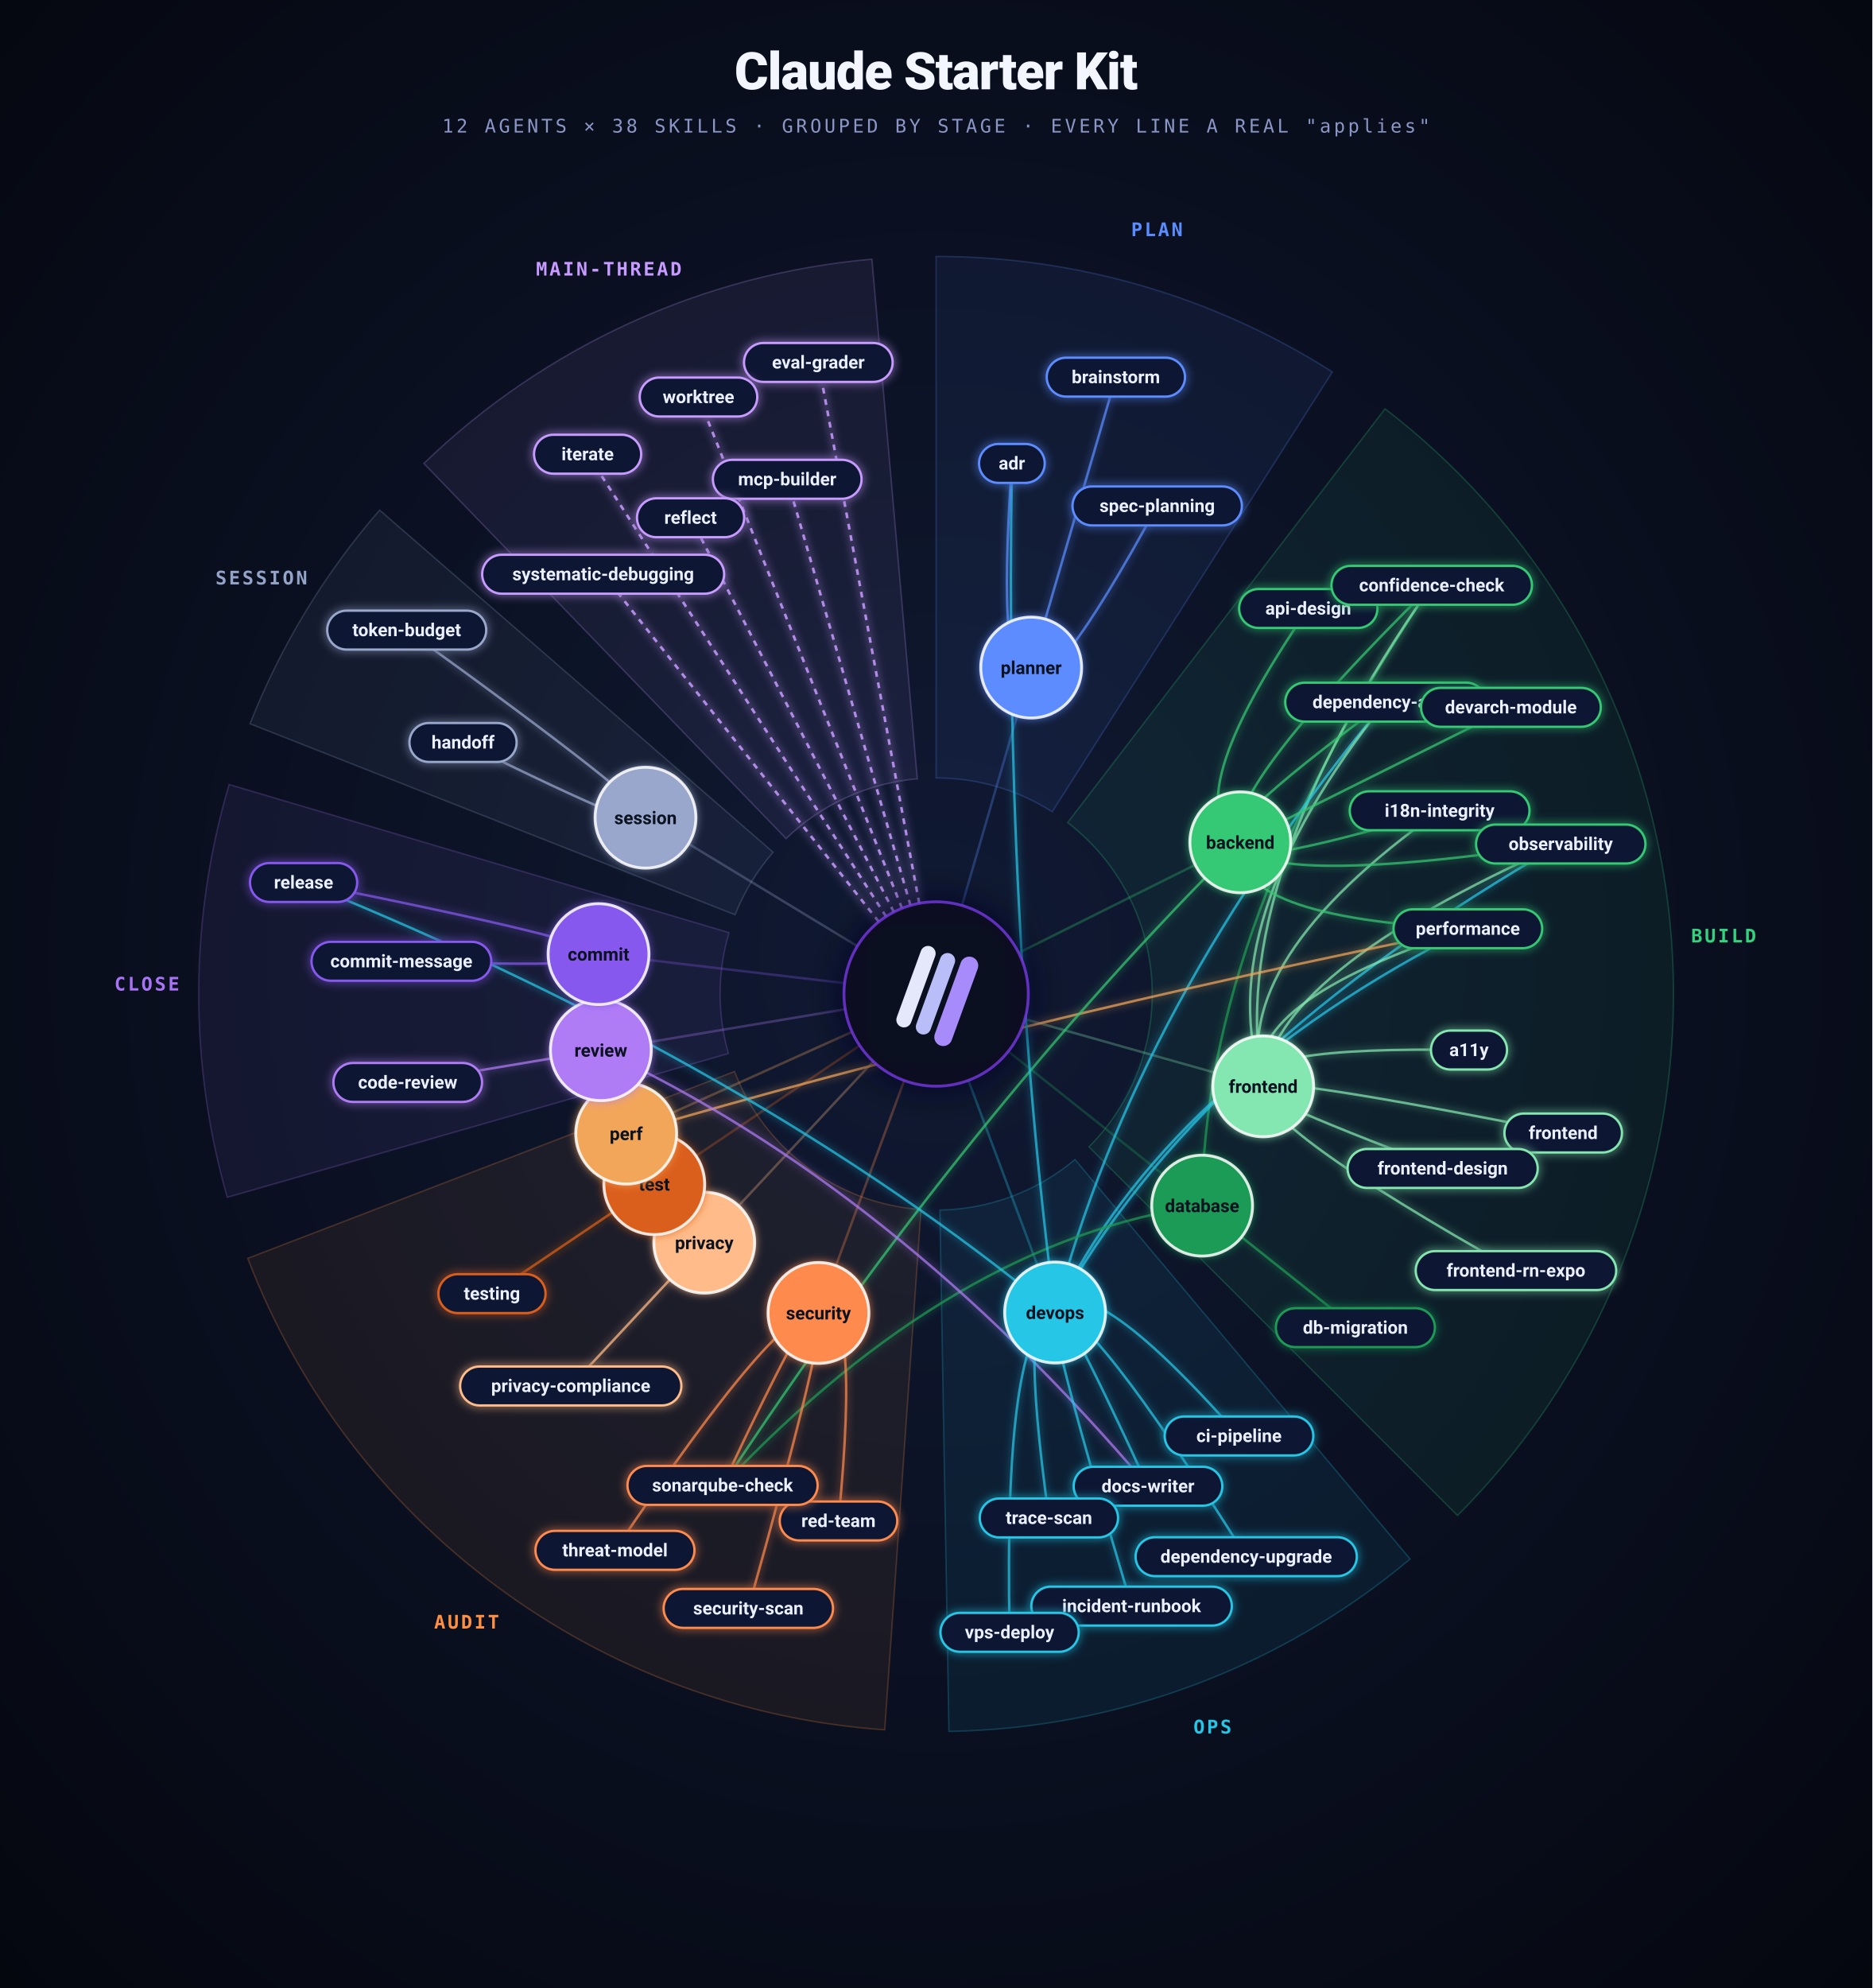
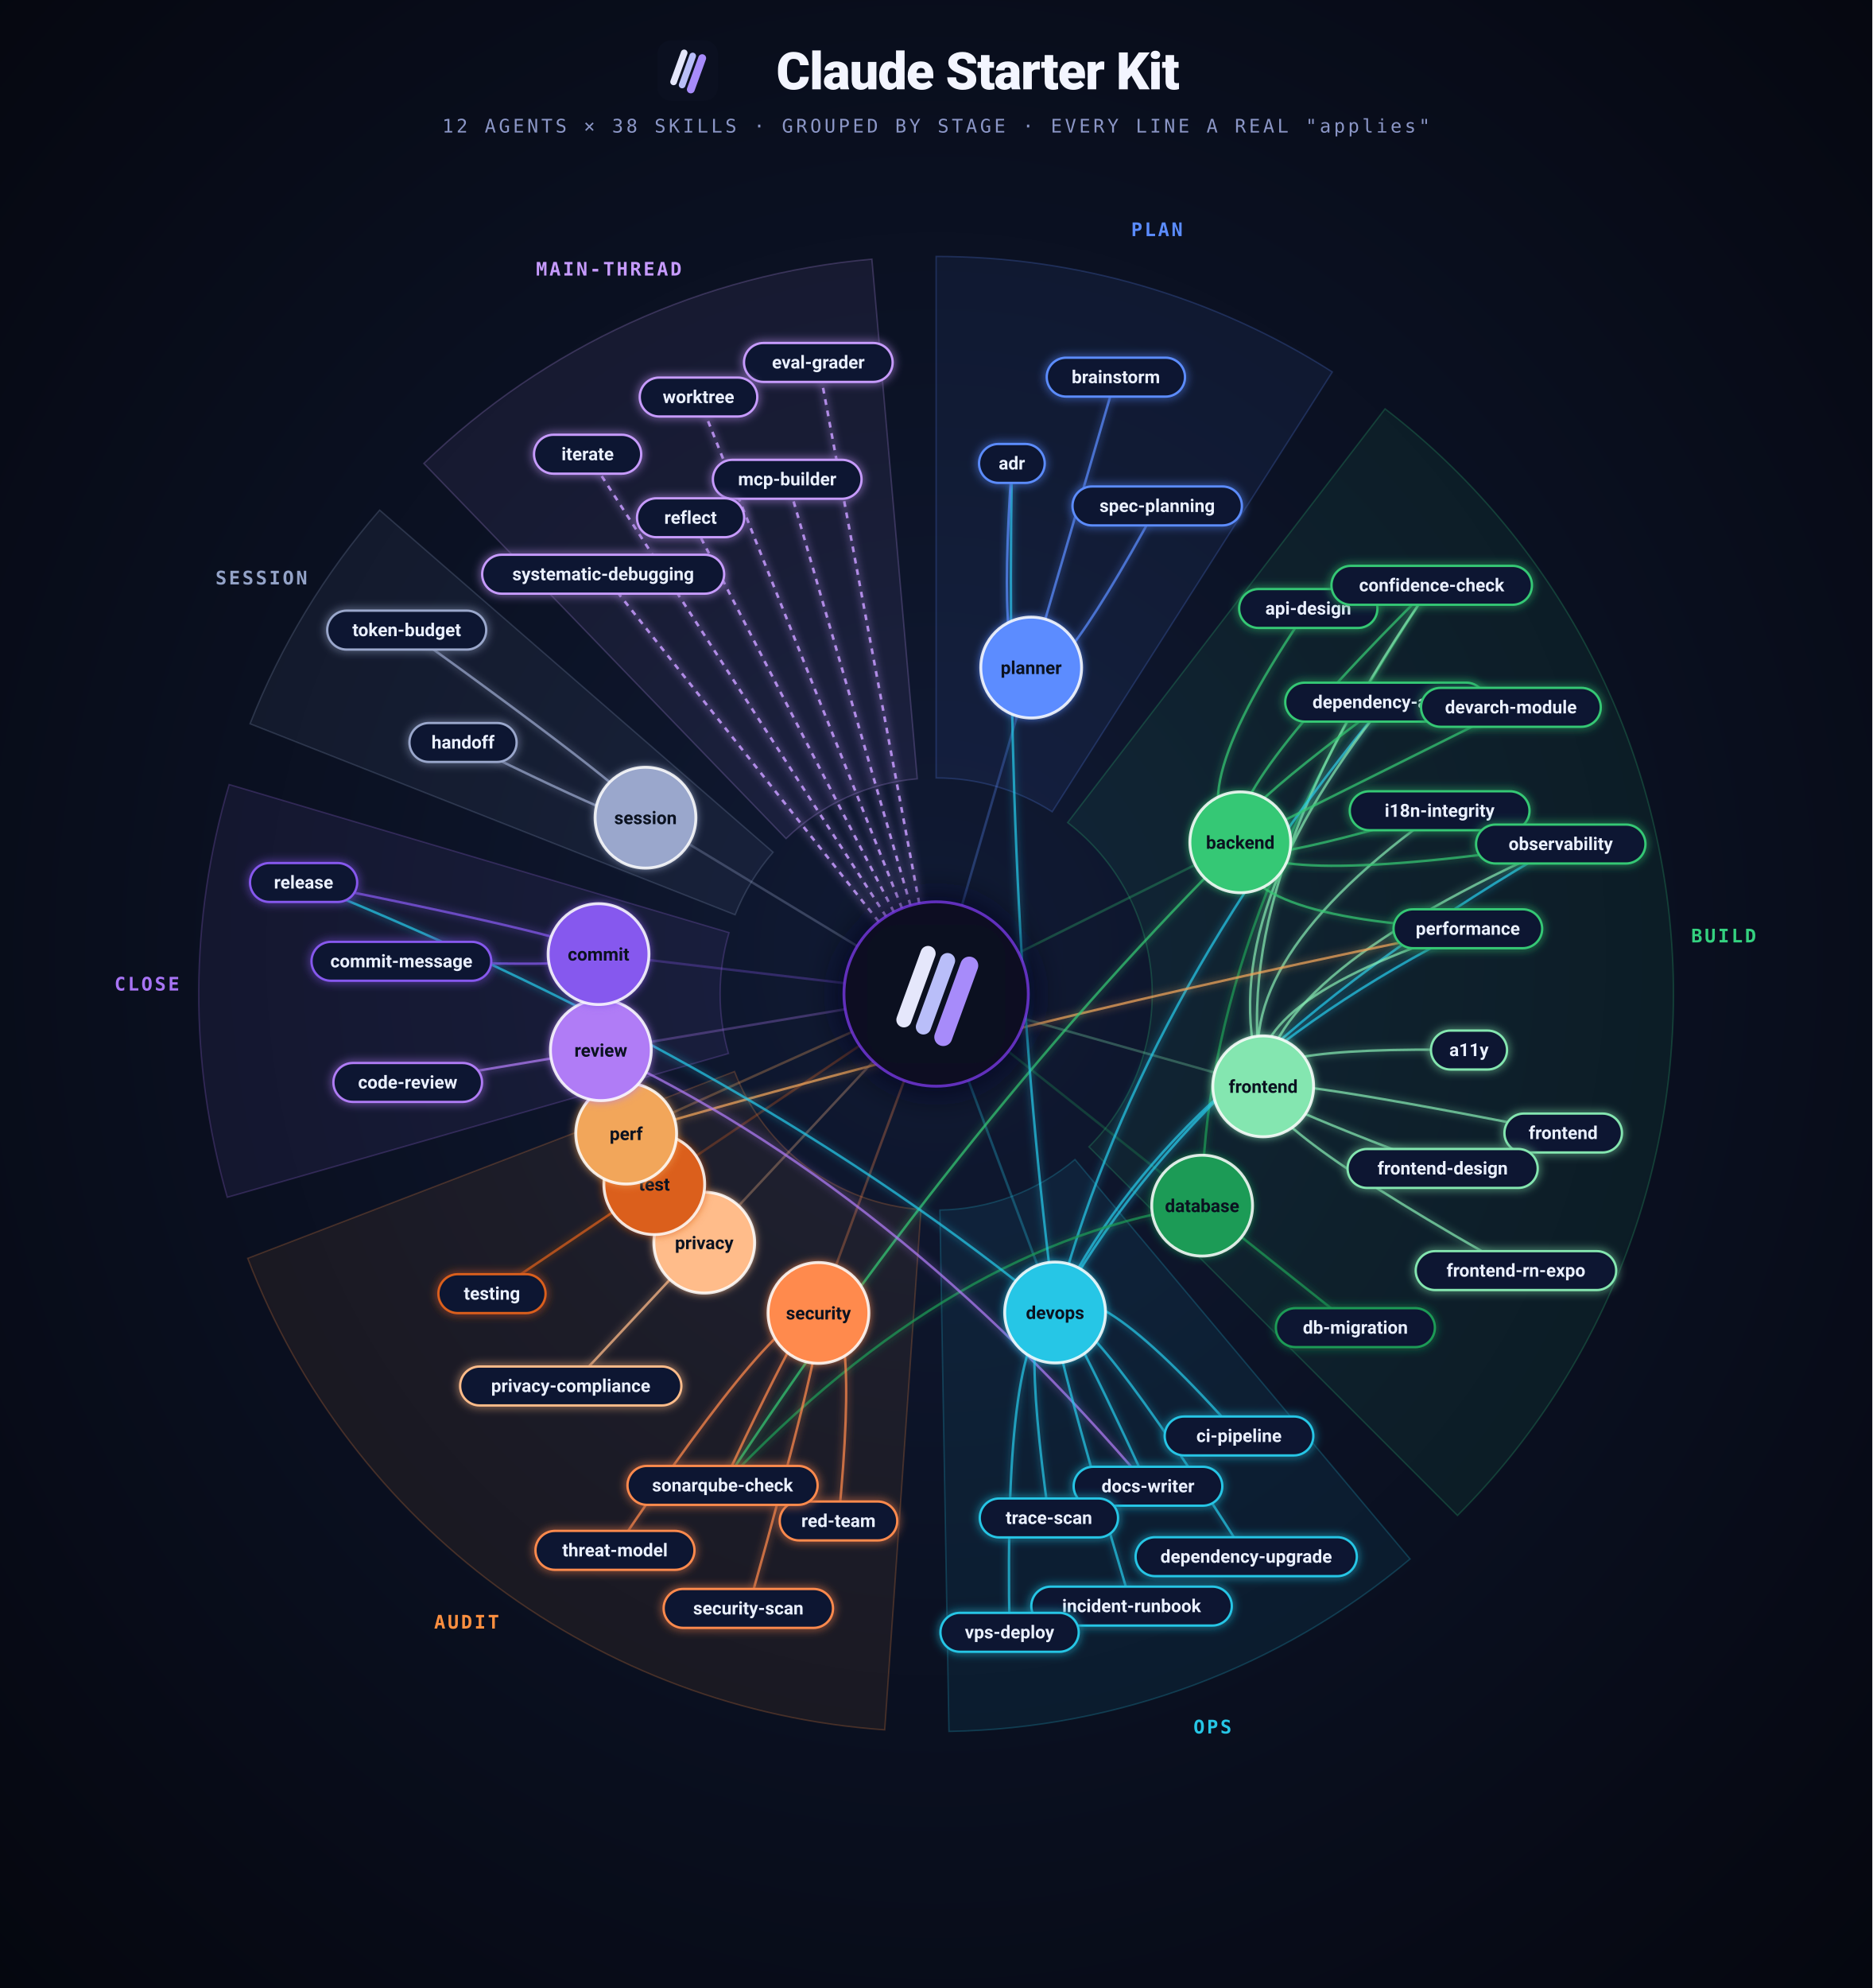
<svg xmlns="http://www.w3.org/2000/svg" viewBox="0 0 1300 1380" font-family="'Segoe UI',system-ui,-apple-system,Roboto,Helvetica,Arial,sans-serif" role="img" aria-label="Claude Starter Kit — agent/skill network">
  <defs>
    <radialGradient id="bg" cx="50%" cy="48%" r="72%">
      <stop offset="0" stop-color="#101a34" />
      <stop offset="1" stop-color="#05070f" />
    </radialGradient>
    <filter id="glow" x="-60%" y="-60%" width="220%" height="220%">
      <feGaussianBlur stdDeviation="3.2" result="b" />
      <feMerge>
        <feMergeNode in="b" />
        <feMergeNode in="SourceGraphic" />
      </feMerge>
    </filter>
    <filter id="eglow" x="-30%" y="-30%" width="160%" height="160%">
      <feGaussianBlur stdDeviation="2.4" />
    </filter>
    <filter id="corehalo" x="-90%" y="-90%" width="280%" height="280%">
      <feGaussianBlur stdDeviation="13" result="b" />
      <feMerge>
        <feMergeNode in="b" />
        <feMergeNode in="SourceGraphic" />
      </feMerge>
    </filter>
  </defs>
  <rect width="1300" height="1380" fill="url(#bg)" />
-   <text x="650" y="62" text-anchor="middle" font-size="36" font-weight="800" fill="#f3f5ff" letter-spacing="-0.6">Claude Starter Kit</text>
+   <g transform="translate(456.5,28.0) scale(0.21)" aria-hidden="true">
+     <rect width="200" height="200" rx="46" fill="#0B1020" />
+     <g transform="rotate(20 100 100)">
+       <rect x="58" y="38" width="22" height="124" rx="11" fill="#E5E7FB" />
+       <rect x="88" y="38" width="22" height="124" rx="11" fill="#B9BEF9" />
+       <rect x="118" y="32" width="26" height="136" rx="13" fill="#A78BFA" />
+     </g>
+   </g>
+   <text x="679.0" y="62" text-anchor="middle" font-size="36" font-weight="800" fill="#f3f5ff" letter-spacing="-0.6">Claude Starter Kit</text>
  <text x="650" y="92" text-anchor="middle" font-size="13" fill="#8b96c6" font-family="ui-monospace,Menlo,monospace" letter-spacing="2">12 AGENTS × 38 SKILLS · GROUPED BY STAGE · EVERY LINE A REAL "applies"</text>
  <path d="M650.0,178.0 A512,512 0 0 1 925.1,258.2 L730.6,563.5 A150,150 0 0 0 650.0,540.0 Z" fill="#5b8cff" fill-opacity="0.07" stroke="#5b8cff" stroke-opacity="0.22" stroke-width="1" />
  <text x="803.3" y="163.9" text-anchor="middle" font-size="13" font-weight="800" fill="#5b8cff" font-family="ui-monospace,Menlo,monospace" letter-spacing="1.5">PLAN</text>
  <path d="M961.7,283.8 A512,512 0 0 1 1012.0,1052.0 L756.1,796.1 A150,150 0 0 0 741.3,571.0 Z" fill="#34d17f" fill-opacity="0.07" stroke="#34d17f" stroke-opacity="0.22" stroke-width="1" />
  <text x="1196.8" y="654.2" text-anchor="middle" font-size="13" font-weight="800" fill="#34d17f" font-family="ui-monospace,Menlo,monospace" letter-spacing="1.5">BUILD</text>
  <path d="M979.1,1082.2 A512,512 0 0 1 658.9,1201.9 L652.6,840.0 A150,150 0 0 0 746.4,804.9 Z" fill="#26c6e6" fill-opacity="0.07" stroke="#26c6e6" stroke-opacity="0.22" stroke-width="1" />
  <text x="841.9" y="1203.3" text-anchor="middle" font-size="13" font-weight="800" fill="#26c6e6" font-family="ui-monospace,Menlo,monospace" letter-spacing="1.5">OPS</text>
  <path d="M614.3,1200.8 A512,512 0 0 1 172.0,873.5 L510.0,743.8 A150,150 0 0 0 639.5,839.6 Z" fill="#ff9040" fill-opacity="0.07" stroke="#ff9040" stroke-opacity="0.22" stroke-width="1" />
  <text x="324.0" y="1130.5" text-anchor="middle" font-size="13" font-weight="800" fill="#ff9040" font-family="ui-monospace,Menlo,monospace" letter-spacing="1.5">AUDIT</text>
  <path d="M157.8,831.1 A512,512 0 0 1 159.1,544.6 L506.2,647.4 A150,150 0 0 0 505.8,731.3 Z" fill="#a874f5" fill-opacity="0.07" stroke="#a874f5" stroke-opacity="0.22" stroke-width="1" />
  <text x="102.0" y="687.6" text-anchor="middle" font-size="13" font-weight="800" fill="#a874f5" font-family="ui-monospace,Menlo,monospace" letter-spacing="1.5">CLOSE</text>
  <path d="M173.6,502.4 A512,512 0 0 1 263.6,354.1 L536.8,591.6 A150,150 0 0 0 510.4,635.0 Z" fill="#94a3c8" fill-opacity="0.07" stroke="#94a3c8" stroke-opacity="0.22" stroke-width="1" />
  <text x="181.5" y="405.7" text-anchor="middle" font-size="13" font-weight="800" fill="#94a3c8" font-family="ui-monospace,Menlo,monospace" letter-spacing="1.5">SESSION</text>
  <path d="M294.3,321.7 A512,512 0 0 1 605.4,179.9 L636.9,540.6 A150,150 0 0 0 545.8,582.1 Z" fill="#c79bff" fill-opacity="0.07" stroke="#c79bff" stroke-opacity="0.22" stroke-width="1" />
  <text x="422.7" y="191.3" text-anchor="middle" font-size="13" font-weight="800" fill="#c79bff" font-family="ui-monospace,Menlo,monospace" letter-spacing="1.5">MAIN-THREAD</text>
  <line x1="650" y1="690" x2="716.0" y2="463.4" stroke="#5b8cff" stroke-opacity="0.30" stroke-width="1.7" />
  <line x1="650" y1="690" x2="861.2" y2="584.7" stroke="#35c874" stroke-opacity="0.30" stroke-width="1.7" />
  <line x1="650" y1="690" x2="877.1" y2="754.1" stroke="#84e6b0" stroke-opacity="0.30" stroke-width="1.7" />
  <line x1="650" y1="690" x2="834.7" y2="836.9" stroke="#1e9b57" stroke-opacity="0.30" stroke-width="1.7" />
  <line x1="650" y1="690" x2="732.6" y2="911.1" stroke="#26c6e6" stroke-opacity="0.30" stroke-width="1.7" />
  <line x1="650" y1="690" x2="568.3" y2="911.4" stroke="#ff8a4d" stroke-opacity="0.30" stroke-width="1.7" />
  <line x1="650" y1="690" x2="489.0" y2="862.6" stroke="#ffbc8a" stroke-opacity="0.30" stroke-width="1.7" />
  <line x1="650" y1="690" x2="454.3" y2="822.0" stroke="#db5f1c" stroke-opacity="0.30" stroke-width="1.7" />
  <line x1="650" y1="690" x2="434.8" y2="786.9" stroke="#f2a65a" stroke-opacity="0.30" stroke-width="1.7" />
  <line x1="650" y1="690" x2="417.2" y2="729.0" stroke="#b07cf6" stroke-opacity="0.30" stroke-width="1.7" />
  <line x1="650" y1="690" x2="415.6" y2="662.3" stroke="#8659ee" stroke-opacity="0.30" stroke-width="1.7" />
  <line x1="650" y1="690" x2="448.2" y2="567.6" stroke="#9aa7cc" stroke-opacity="0.30" stroke-width="1.7" />
  <path d="M861.2,584.7 Q814.4,559.5 908.4,422.4" fill="none" stroke="#35c874" stroke-opacity="0.20" stroke-width="5" filter="url(#eglow)" />
  <path d="M861.2,584.7 Q814.4,559.5 908.4,422.4" fill="none" stroke="#35c874" stroke-opacity="0.72" stroke-width="1.7" />
  <path d="M861.2,584.7 Q844.4,553.9 994.1,406.3" fill="none" stroke="#35c874" stroke-opacity="0.20" stroke-width="5" filter="url(#eglow)" />
  <path d="M861.2,584.7 Q844.4,553.9 994.1,406.3" fill="none" stroke="#35c874" stroke-opacity="0.72" stroke-width="1.7" />
  <path d="M834.7,836.9 Q835.1,642.1 994.1,406.3" fill="none" stroke="#1e9b57" stroke-opacity="0.20" stroke-width="5" filter="url(#eglow)" />
  <path d="M834.7,836.9 Q835.1,642.1 994.1,406.3" fill="none" stroke="#1e9b57" stroke-opacity="0.72" stroke-width="1.7" />
  <path d="M877.1,754.1 Q849.9,613.1 994.1,406.3" fill="none" stroke="#84e6b0" stroke-opacity="0.20" stroke-width="5" filter="url(#eglow)" />
  <path d="M877.1,754.1 Q849.9,613.1 994.1,406.3" fill="none" stroke="#84e6b0" stroke-opacity="0.72" stroke-width="1.7" />
  <path d="M861.2,584.7 Q833.1,582.2 962.0,487.4" fill="none" stroke="#35c874" stroke-opacity="0.20" stroke-width="5" filter="url(#eglow)" />
  <path d="M861.2,584.7 Q833.1,582.2 962.0,487.4" fill="none" stroke="#35c874" stroke-opacity="0.72" stroke-width="1.7" />
  <path d="M732.6,911.1 Q788.1,696.5 962.0,487.4" fill="none" stroke="#26c6e6" stroke-opacity="0.20" stroke-width="5" filter="url(#eglow)" />
  <path d="M732.6,911.1 Q788.1,696.5 962.0,487.4" fill="none" stroke="#26c6e6" stroke-opacity="0.72" stroke-width="1.7" />
  <path d="M877.1,754.1 Q838.7,641.5 962.0,487.4" fill="none" stroke="#84e6b0" stroke-opacity="0.20" stroke-width="5" filter="url(#eglow)" />
  <path d="M877.1,754.1 Q838.7,641.5 962.0,487.4" fill="none" stroke="#84e6b0" stroke-opacity="0.72" stroke-width="1.7" />
  <path d="M861.2,584.7 Q863.6,583.5 1049.1,491.0" fill="none" stroke="#35c874" stroke-opacity="0.20" stroke-width="5" filter="url(#eglow)" />
  <path d="M861.2,584.7 Q863.6,583.5 1049.1,491.0" fill="none" stroke="#35c874" stroke-opacity="0.72" stroke-width="1.7" />
  <path d="M861.2,584.7 Q846.3,608.6 999.6,562.8" fill="none" stroke="#35c874" stroke-opacity="0.20" stroke-width="5" filter="url(#eglow)" />
  <path d="M861.2,584.7 Q846.3,608.6 999.6,562.8" fill="none" stroke="#35c874" stroke-opacity="0.72" stroke-width="1.7" />
  <path d="M877.1,754.1 Q851.8,667.9 999.6,562.8" fill="none" stroke="#84e6b0" stroke-opacity="0.20" stroke-width="5" filter="url(#eglow)" />
  <path d="M877.1,754.1 Q851.8,667.9 999.6,562.8" fill="none" stroke="#84e6b0" stroke-opacity="0.72" stroke-width="1.7" />
  <path d="M861.2,584.7 Q875.7,616.7 1083.7,585.9" fill="none" stroke="#35c874" stroke-opacity="0.20" stroke-width="5" filter="url(#eglow)" />
  <path d="M861.2,584.7 Q875.7,616.7 1083.7,585.9" fill="none" stroke="#35c874" stroke-opacity="0.72" stroke-width="1.7" />
  <path d="M732.6,911.1 Q830.7,730.9 1083.7,585.9" fill="none" stroke="#26c6e6" stroke-opacity="0.20" stroke-width="5" filter="url(#eglow)" />
  <path d="M732.6,911.1 Q830.7,730.9 1083.7,585.9" fill="none" stroke="#26c6e6" stroke-opacity="0.72" stroke-width="1.7" />
  <path d="M877.1,754.1 Q881.3,676.0 1083.7,585.9" fill="none" stroke="#84e6b0" stroke-opacity="0.20" stroke-width="5" filter="url(#eglow)" />
  <path d="M877.1,754.1 Q881.3,676.0 1083.7,585.9" fill="none" stroke="#84e6b0" stroke-opacity="0.72" stroke-width="1.7" />
  <path d="M861.2,584.7 Q853.2,637.3 1019.2,644.7" fill="none" stroke="#35c874" stroke-opacity="0.20" stroke-width="5" filter="url(#eglow)" />
  <path d="M861.2,584.7 Q853.2,637.3 1019.2,644.7" fill="none" stroke="#35c874" stroke-opacity="0.72" stroke-width="1.7" />
  <path d="M732.6,911.1 Q808.2,751.5 1019.2,644.7" fill="none" stroke="#26c6e6" stroke-opacity="0.20" stroke-width="5" filter="url(#eglow)" />
  <path d="M732.6,911.1 Q808.2,751.5 1019.2,644.7" fill="none" stroke="#26c6e6" stroke-opacity="0.72" stroke-width="1.7" />
  <path d="M877.1,754.1 Q858.7,696.6 1019.2,644.7" fill="none" stroke="#84e6b0" stroke-opacity="0.20" stroke-width="5" filter="url(#eglow)" />
  <path d="M877.1,754.1 Q858.7,696.6 1019.2,644.7" fill="none" stroke="#84e6b0" stroke-opacity="0.72" stroke-width="1.7" />
  <path d="M434.8,786.9 Q703.9,708.1 1019.2,644.7" fill="none" stroke="#f2a65a" stroke-opacity="0.20" stroke-width="5" filter="url(#eglow)" />
  <path d="M434.8,786.9 Q703.9,708.1 1019.2,644.7" fill="none" stroke="#f2a65a" stroke-opacity="0.72" stroke-width="1.7" />
  <path d="M861.2,584.7 Q672.0,772.5 501.7,1031.1" fill="none" stroke="#35c874" stroke-opacity="0.20" stroke-width="5" filter="url(#eglow)" />
  <path d="M861.2,584.7 Q672.0,772.5 501.7,1031.1" fill="none" stroke="#35c874" stroke-opacity="0.72" stroke-width="1.7" />
  <path d="M834.7,836.9 Q662.7,860.8 501.7,1031.1" fill="none" stroke="#1e9b57" stroke-opacity="0.20" stroke-width="5" filter="url(#eglow)" />
  <path d="M834.7,836.9 Q662.7,860.8 501.7,1031.1" fill="none" stroke="#1e9b57" stroke-opacity="0.72" stroke-width="1.7" />
  <path d="M568.3,911.4 Q569.5,886.9 501.7,1031.1" fill="none" stroke="#ff8a4d" stroke-opacity="0.20" stroke-width="5" filter="url(#eglow)" />
  <path d="M568.3,911.4 Q569.5,886.9 501.7,1031.1" fill="none" stroke="#ff8a4d" stroke-opacity="0.72" stroke-width="1.7" />
  <path d="M415.6,662.3 Q438.0,672.3 278.7,667.3" fill="none" stroke="#8659ee" stroke-opacity="0.20" stroke-width="5" filter="url(#eglow)" />
  <path d="M415.6,662.3 Q438.0,672.3 278.7,667.3" fill="none" stroke="#8659ee" stroke-opacity="0.72" stroke-width="1.7" />
  <path d="M415.6,662.3 Q414.2,653.2 210.8,612.6" fill="none" stroke="#8659ee" stroke-opacity="0.20" stroke-width="5" filter="url(#eglow)" />
  <path d="M415.6,662.3 Q414.2,653.2 210.8,612.6" fill="none" stroke="#8659ee" stroke-opacity="0.72" stroke-width="1.7" />
  <path d="M732.6,911.1 Q525.2,740.3 210.8,612.6" fill="none" stroke="#26c6e6" stroke-opacity="0.20" stroke-width="5" filter="url(#eglow)" />
  <path d="M732.6,911.1 Q525.2,740.3 210.8,612.6" fill="none" stroke="#26c6e6" stroke-opacity="0.72" stroke-width="1.7" />
  <path d="M834.7,836.9 Q816.5,822.5 941.1,921.6" fill="none" stroke="#1e9b57" stroke-opacity="0.20" stroke-width="5" filter="url(#eglow)" />
  <path d="M834.7,836.9 Q816.5,822.5 941.1,921.6" fill="none" stroke="#1e9b57" stroke-opacity="0.72" stroke-width="1.7" />
  <path d="M732.6,911.1 Q697.3,638.5 702.6,321.7" fill="none" stroke="#26c6e6" stroke-opacity="0.20" stroke-width="5" filter="url(#eglow)" />
  <path d="M732.6,911.1 Q697.3,638.5 702.6,321.7" fill="none" stroke="#26c6e6" stroke-opacity="0.72" stroke-width="1.7" />
  <path d="M716.0,463.4 Q691.5,481.8 702.6,321.7" fill="none" stroke="#5b8cff" stroke-opacity="0.20" stroke-width="5" filter="url(#eglow)" />
  <path d="M716.0,463.4 Q691.5,481.8 702.6,321.7" fill="none" stroke="#5b8cff" stroke-opacity="0.72" stroke-width="1.7" />
  <path d="M732.6,911.1 Q752.5,874.8 860.3,996.8" fill="none" stroke="#26c6e6" stroke-opacity="0.20" stroke-width="5" filter="url(#eglow)" />
  <path d="M732.6,911.1 Q752.5,874.8 860.3,996.8" fill="none" stroke="#26c6e6" stroke-opacity="0.72" stroke-width="1.7" />
  <path d="M732.6,911.1 Q754.3,904.1 865.3,1080.6" fill="none" stroke="#26c6e6" stroke-opacity="0.20" stroke-width="5" filter="url(#eglow)" />
  <path d="M732.6,911.1 Q754.3,904.1 865.3,1080.6" fill="none" stroke="#26c6e6" stroke-opacity="0.72" stroke-width="1.7" />
  <path d="M732.6,911.1 Q730.4,887.0 797.1,1031.7" fill="none" stroke="#26c6e6" stroke-opacity="0.20" stroke-width="5" filter="url(#eglow)" />
  <path d="M732.6,911.1 Q730.4,887.0 797.1,1031.7" fill="none" stroke="#26c6e6" stroke-opacity="0.72" stroke-width="1.7" />
  <path d="M417.2,729.0 Q620.0,823.2 797.1,1031.7" fill="none" stroke="#b07cf6" stroke-opacity="0.20" stroke-width="5" filter="url(#eglow)" />
  <path d="M417.2,729.0 Q620.0,823.2 797.1,1031.7" fill="none" stroke="#b07cf6" stroke-opacity="0.72" stroke-width="1.7" />
  <path d="M732.6,911.1 Q726.4,916.1 785.7,1114.9" fill="none" stroke="#26c6e6" stroke-opacity="0.20" stroke-width="5" filter="url(#eglow)" />
  <path d="M732.6,911.1 Q726.4,916.1 785.7,1114.9" fill="none" stroke="#26c6e6" stroke-opacity="0.72" stroke-width="1.7" />
  <path d="M732.6,911.1 Q706.3,894.7 728.3,1053.7" fill="none" stroke="#26c6e6" stroke-opacity="0.20" stroke-width="5" filter="url(#eglow)" />
  <path d="M732.6,911.1 Q706.3,894.7 728.3,1053.7" fill="none" stroke="#26c6e6" stroke-opacity="0.72" stroke-width="1.7" />
  <path d="M732.6,911.1 Q696.8,922.4 701.0,1133.1" fill="none" stroke="#26c6e6" stroke-opacity="0.20" stroke-width="5" filter="url(#eglow)" />
  <path d="M732.6,911.1 Q696.8,922.4 701.0,1133.1" fill="none" stroke="#26c6e6" stroke-opacity="0.72" stroke-width="1.7" />
  <path d="M877.1,754.1 Q859.0,726.0 1020.0,728.9" fill="none" stroke="#84e6b0" stroke-opacity="0.20" stroke-width="5" filter="url(#eglow)" />
  <path d="M877.1,754.1 Q859.0,726.0 1020.0,728.9" fill="none" stroke="#84e6b0" stroke-opacity="0.72" stroke-width="1.7" />
  <path d="M877.1,754.1 Q881.9,746.2 1085.4,786.5" fill="none" stroke="#84e6b0" stroke-opacity="0.20" stroke-width="5" filter="url(#eglow)" />
  <path d="M877.1,754.1 Q881.9,746.2 1085.4,786.5" fill="none" stroke="#84e6b0" stroke-opacity="0.72" stroke-width="1.7" />
  <path d="M877.1,754.1 Q852.6,754.8 1001.7,811.1" fill="none" stroke="#84e6b0" stroke-opacity="0.20" stroke-width="5" filter="url(#eglow)" />
  <path d="M877.1,754.1 Q852.6,754.8 1001.7,811.1" fill="none" stroke="#84e6b0" stroke-opacity="0.72" stroke-width="1.7" />
  <path d="M877.1,754.1 Q870.4,779.6 1052.6,882.0" fill="none" stroke="#84e6b0" stroke-opacity="0.20" stroke-width="5" filter="url(#eglow)" />
  <path d="M877.1,754.1 Q870.4,779.6 1052.6,882.0" fill="none" stroke="#84e6b0" stroke-opacity="0.72" stroke-width="1.7" />
  <path d="M716.0,463.4 Q716.8,460.8 774.8,261.8" fill="none" stroke="#5b8cff" stroke-opacity="0.20" stroke-width="5" filter="url(#eglow)" />
  <path d="M716.0,463.4 Q716.8,460.8 774.8,261.8" fill="none" stroke="#5b8cff" stroke-opacity="0.72" stroke-width="1.7" />
  <path d="M716.0,463.4 Q726.8,492.1 803.5,351.2" fill="none" stroke="#5b8cff" stroke-opacity="0.20" stroke-width="5" filter="url(#eglow)" />
  <path d="M716.0,463.4 Q726.8,492.1 803.5,351.2" fill="none" stroke="#5b8cff" stroke-opacity="0.72" stroke-width="1.7" />
  <path d="M489.0,862.6 Q504.9,845.6 396.3,962.1" fill="none" stroke="#ffbc8a" stroke-opacity="0.20" stroke-width="5" filter="url(#eglow)" />
  <path d="M489.0,862.6 Q504.9,845.6 396.3,962.1" fill="none" stroke="#ffbc8a" stroke-opacity="0.72" stroke-width="1.7" />
  <path d="M417.2,729.0 Q440.1,725.1 283.1,751.4" fill="none" stroke="#b07cf6" stroke-opacity="0.20" stroke-width="5" filter="url(#eglow)" />
  <path d="M417.2,729.0 Q440.1,725.1 283.1,751.4" fill="none" stroke="#b07cf6" stroke-opacity="0.72" stroke-width="1.7" />
  <path d="M568.3,911.4 Q597.7,895.5 582.2,1055.8" fill="none" stroke="#ff8a4d" stroke-opacity="0.20" stroke-width="5" filter="url(#eglow)" />
  <path d="M568.3,911.4 Q597.7,895.5 582.2,1055.8" fill="none" stroke="#ff8a4d" stroke-opacity="0.72" stroke-width="1.7" />
  <path d="M568.3,911.4 Q575.8,916.8 519.6,1116.5" fill="none" stroke="#ff8a4d" stroke-opacity="0.20" stroke-width="5" filter="url(#eglow)" />
  <path d="M568.3,911.4 Q575.8,916.8 519.6,1116.5" fill="none" stroke="#ff8a4d" stroke-opacity="0.72" stroke-width="1.7" />
  <path d="M568.3,911.4 Q543.4,902.7 427.0,1076.2" fill="none" stroke="#ff8a4d" stroke-opacity="0.20" stroke-width="5" filter="url(#eglow)" />
  <path d="M568.3,911.4 Q543.4,902.7 427.0,1076.2" fill="none" stroke="#ff8a4d" stroke-opacity="0.72" stroke-width="1.7" />
  <path d="M448.2,567.6 Q464.4,586.0 321.5,515.4" fill="none" stroke="#9aa7cc" stroke-opacity="0.20" stroke-width="5" filter="url(#eglow)" />
  <path d="M448.2,567.6 Q464.4,586.0 321.5,515.4" fill="none" stroke="#9aa7cc" stroke-opacity="0.72" stroke-width="1.7" />
  <path d="M448.2,567.6 Q450.7,558.7 282.4,437.4" fill="none" stroke="#9aa7cc" stroke-opacity="0.20" stroke-width="5" filter="url(#eglow)" />
  <path d="M448.2,567.6 Q450.7,558.7 282.4,437.4" fill="none" stroke="#9aa7cc" stroke-opacity="0.72" stroke-width="1.7" />
  <path d="M454.3,822.0 Q473.6,809.0 341.6,898.0" fill="none" stroke="#db5f1c" stroke-opacity="0.20" stroke-width="5" filter="url(#eglow)" />
  <path d="M454.3,822.0 Q473.6,809.0 341.6,898.0" fill="none" stroke="#db5f1c" stroke-opacity="0.72" stroke-width="1.7" />
  <path d="M650.0,690.0 Q569.1,588.0 418.8,398.6" fill="none" stroke="#c79bff" stroke-opacity="0.22" stroke-width="5" filter="url(#eglow)" />
  <path d="M650.0,690.0 Q569.1,588.0 418.8,398.6" fill="none" stroke="#c79bff" stroke-opacity="0.85" stroke-width="1.8" stroke-dasharray="4 4" />
  <path d="M650.0,690.0 Q565.3,558.9 408.0,315.3" fill="none" stroke="#c79bff" stroke-opacity="0.22" stroke-width="5" filter="url(#eglow)" />
  <path d="M650.0,690.0 Q565.3,558.9 408.0,315.3" fill="none" stroke="#c79bff" stroke-opacity="0.85" stroke-width="1.8" stroke-dasharray="4 4" />
  <path d="M650.0,690.0 Q590.3,574.3 479.5,359.4" fill="none" stroke="#c79bff" stroke-opacity="0.22" stroke-width="5" filter="url(#eglow)" />
  <path d="M650.0,690.0 Q590.3,574.3 479.5,359.4" fill="none" stroke="#c79bff" stroke-opacity="0.85" stroke-width="1.8" stroke-dasharray="4 4" />
  <path d="M650.0,690.0 Q592.2,545.0 485.0,275.6" fill="none" stroke="#c79bff" stroke-opacity="0.22" stroke-width="5" filter="url(#eglow)" />
  <path d="M650.0,690.0 Q592.2,545.0 485.0,275.6" fill="none" stroke="#c79bff" stroke-opacity="0.85" stroke-width="1.8" stroke-dasharray="4 4" />
  <path d="M650.0,690.0 Q613.8,564.9 546.6,332.7" fill="none" stroke="#c79bff" stroke-opacity="0.22" stroke-width="5" filter="url(#eglow)" />
  <path d="M650.0,690.0 Q613.8,564.9 546.6,332.7" fill="none" stroke="#c79bff" stroke-opacity="0.85" stroke-width="1.8" stroke-dasharray="4 4" />
  <path d="M650.0,690.0 Q621.4,536.5 568.2,251.6" fill="none" stroke="#c79bff" stroke-opacity="0.22" stroke-width="5" filter="url(#eglow)" />
  <path d="M650.0,690.0 Q621.4,536.5 568.2,251.6" fill="none" stroke="#c79bff" stroke-opacity="0.85" stroke-width="1.8" stroke-dasharray="4 4" />
  <rect x="993.6" y="715.4" width="52.8" height="27" rx="13.5" fill="#0f1830" stroke="#84e6b0" stroke-width="1.6" filter="url(#glow)" />
  <text x="1020.0" y="733.1" text-anchor="middle" font-size="12.5" font-weight="600" fill="#eaf0ff">a11y</text>
  <rect x="679.8" y="308.2" width="45.6" height="27" rx="13.5" fill="#0f1830" stroke="#5b8cff" stroke-width="1.6" filter="url(#glow)" />
  <text x="702.6" y="325.9" text-anchor="middle" font-size="12.5" font-weight="600" fill="#eaf0ff">adr</text>
  <rect x="860.4" y="408.9" width="96.0" height="27" rx="13.5" fill="#0f1830" stroke="#35c874" stroke-width="1.6" filter="url(#glow)" />
  <text x="908.4" y="426.6" text-anchor="middle" font-size="12.5" font-weight="600" fill="#eaf0ff">api-design</text>
  <rect x="726.8" y="248.3" width="96.0" height="27" rx="13.5" fill="#0f1830" stroke="#5b8cff" stroke-width="1.6" filter="url(#glow)" />
  <text x="774.8" y="266.0" text-anchor="middle" font-size="12.5" font-weight="600" fill="#eaf0ff">brainstorm</text>
  <rect x="808.7" y="983.3" width="103.2" height="27" rx="13.5" fill="#0f1830" stroke="#26c6e6" stroke-width="1.6" filter="url(#glow)" />
  <text x="860.3" y="1001.0" text-anchor="middle" font-size="12.5" font-weight="600" fill="#eaf0ff">ci-pipeline</text>
  <rect x="231.5" y="737.9" width="103.2" height="27" rx="13.5" fill="#0f1830" stroke="#b07cf6" stroke-width="1.6" filter="url(#glow)" />
  <text x="283.1" y="755.6" text-anchor="middle" font-size="12.5" font-weight="600" fill="#eaf0ff">code-review</text>
  <rect x="216.3" y="653.8" width="124.8" height="27" rx="13.5" fill="#0f1830" stroke="#8659ee" stroke-width="1.6" filter="url(#glow)" />
  <text x="278.7" y="671.5" text-anchor="middle" font-size="12.5" font-weight="600" fill="#eaf0ff">commit-message</text>
  <rect x="924.5" y="392.8" width="139.2" height="27" rx="13.5" fill="#0f1830" stroke="#35c874" stroke-width="1.6" filter="url(#glow)" />
  <text x="994.1" y="410.5" text-anchor="middle" font-size="12.5" font-weight="600" fill="#eaf0ff">confidence-check</text>
  <rect x="885.9" y="908.1" width="110.4" height="27" rx="13.5" fill="#0f1830" stroke="#1e9b57" stroke-width="1.6" filter="url(#glow)" />
  <text x="941.1" y="925.8" text-anchor="middle" font-size="12.5" font-weight="600" fill="#eaf0ff">db-migration</text>
  <rect x="892.4" y="473.9" width="139.2" height="27" rx="13.5" fill="#0f1830" stroke="#35c874" stroke-width="1.6" filter="url(#glow)" />
  <text x="962.0" y="491.6" text-anchor="middle" font-size="12.5" font-weight="600" fill="#eaf0ff">dependency-audit</text>
  <rect x="788.5" y="1067.1" width="153.6" height="27" rx="13.5" fill="#0f1830" stroke="#26c6e6" stroke-width="1.6" filter="url(#glow)" />
  <text x="865.3" y="1084.8" text-anchor="middle" font-size="12.5" font-weight="600" fill="#eaf0ff">dependency-upgrade</text>
  <rect x="986.7" y="477.5" width="124.8" height="27" rx="13.5" fill="#0f1830" stroke="#35c874" stroke-width="1.6" filter="url(#glow)" />
  <text x="1049.1" y="495.2" text-anchor="middle" font-size="12.5" font-weight="600" fill="#eaf0ff">devarch-module</text>
  <rect x="745.5" y="1018.2" width="103.2" height="27" rx="13.5" fill="#0f1830" stroke="#26c6e6" stroke-width="1.6" filter="url(#glow)" />
  <text x="797.1" y="1035.9" text-anchor="middle" font-size="12.5" font-weight="600" fill="#eaf0ff">docs-writer</text>
  <rect x="516.6" y="238.1" width="103.2" height="27" rx="13.5" fill="#0f1830" stroke="#c79bff" stroke-width="1.6" filter="url(#glow)" />
  <text x="568.2" y="255.8" text-anchor="middle" font-size="12.5" font-weight="600" fill="#eaf0ff">eval-grader</text>
  <rect x="1044.6" y="773.0" width="81.6" height="27" rx="13.5" fill="#0f1830" stroke="#84e6b0" stroke-width="1.6" filter="url(#glow)" />
  <text x="1085.4" y="790.7" text-anchor="middle" font-size="12.5" font-weight="600" fill="#eaf0ff">frontend</text>
  <rect x="935.7" y="797.6" width="132.0" height="27" rx="13.5" fill="#0f1830" stroke="#84e6b0" stroke-width="1.6" filter="url(#glow)" />
  <text x="1001.7" y="815.3" text-anchor="middle" font-size="12.5" font-weight="600" fill="#eaf0ff">frontend-design</text>
  <rect x="983.0" y="868.5" width="139.2" height="27" rx="13.5" fill="#0f1830" stroke="#84e6b0" stroke-width="1.6" filter="url(#glow)" />
  <text x="1052.6" y="886.2" text-anchor="middle" font-size="12.5" font-weight="600" fill="#eaf0ff">frontend-rn-expo</text>
  <rect x="284.3" y="501.9" width="74.4" height="27" rx="13.5" fill="#0f1830" stroke="#9aa7cc" stroke-width="1.6" filter="url(#glow)" />
  <text x="321.5" y="519.6" text-anchor="middle" font-size="12.5" font-weight="600" fill="#eaf0ff">handoff</text>
  <rect x="937.2" y="549.3" width="124.8" height="27" rx="13.5" fill="#0f1830" stroke="#35c874" stroke-width="1.6" filter="url(#glow)" />
  <text x="999.6" y="567.0" text-anchor="middle" font-size="12.5" font-weight="600" fill="#eaf0ff">i18n-integrity</text>
  <rect x="716.1" y="1101.4" width="139.2" height="27" rx="13.5" fill="#0f1830" stroke="#26c6e6" stroke-width="1.6" filter="url(#glow)" />
  <text x="785.7" y="1119.1" text-anchor="middle" font-size="12.5" font-weight="600" fill="#eaf0ff">incident-runbook</text>
  <rect x="370.8" y="301.8" width="74.4" height="27" rx="13.5" fill="#0f1830" stroke="#c79bff" stroke-width="1.6" filter="url(#glow)" />
  <text x="408.0" y="319.5" text-anchor="middle" font-size="12.5" font-weight="600" fill="#eaf0ff">iterate</text>
  <rect x="495.0" y="319.2" width="103.2" height="27" rx="13.5" fill="#0f1830" stroke="#c79bff" stroke-width="1.6" filter="url(#glow)" />
  <text x="546.6" y="336.9" text-anchor="middle" font-size="12.5" font-weight="600" fill="#eaf0ff">mcp-builder</text>
  <rect x="1024.9" y="572.4" width="117.6" height="27" rx="13.5" fill="#0f1830" stroke="#35c874" stroke-width="1.6" filter="url(#glow)" />
  <text x="1083.7" y="590.1" text-anchor="middle" font-size="12.5" font-weight="600" fill="#eaf0ff">observability</text>
  <rect x="967.6" y="631.2" width="103.2" height="27" rx="13.5" fill="#0f1830" stroke="#35c874" stroke-width="1.6" filter="url(#glow)" />
  <text x="1019.2" y="648.9" text-anchor="middle" font-size="12.5" font-weight="600" fill="#eaf0ff">performance</text>
  <rect x="319.5" y="948.6" width="153.6" height="27" rx="13.5" fill="#0f1830" stroke="#ffbc8a" stroke-width="1.6" filter="url(#glow)" />
  <text x="396.3" y="966.3" text-anchor="middle" font-size="12.5" font-weight="600" fill="#eaf0ff">privacy-compliance</text>
  <rect x="541.4" y="1042.3" width="81.6" height="27" rx="13.5" fill="#0f1830" stroke="#ff8a4d" stroke-width="1.6" filter="url(#glow)" />
  <text x="582.2" y="1060.0" text-anchor="middle" font-size="12.5" font-weight="600" fill="#eaf0ff">red-team</text>
  <rect x="442.3" y="345.9" width="74.4" height="27" rx="13.5" fill="#0f1830" stroke="#c79bff" stroke-width="1.6" filter="url(#glow)" />
  <text x="479.5" y="363.6" text-anchor="middle" font-size="12.5" font-weight="600" fill="#eaf0ff">reflect</text>
  <rect x="173.6" y="599.1" width="74.4" height="27" rx="13.5" fill="#0f1830" stroke="#8659ee" stroke-width="1.6" filter="url(#glow)" />
  <text x="210.8" y="616.8" text-anchor="middle" font-size="12.5" font-weight="600" fill="#eaf0ff">release</text>
  <rect x="460.8" y="1103.0" width="117.6" height="27" rx="13.5" fill="#0f1830" stroke="#ff8a4d" stroke-width="1.6" filter="url(#glow)" />
  <text x="519.6" y="1120.7" text-anchor="middle" font-size="12.5" font-weight="600" fill="#eaf0ff">security-scan</text>
  <rect x="435.7" y="1017.6" width="132.0" height="27" rx="13.5" fill="#0f1830" stroke="#ff8a4d" stroke-width="1.6" filter="url(#glow)" />
  <text x="501.7" y="1035.3" text-anchor="middle" font-size="12.5" font-weight="600" fill="#eaf0ff">sonarqube-check</text>
  <rect x="744.7" y="337.7" width="117.6" height="27" rx="13.5" fill="#0f1830" stroke="#5b8cff" stroke-width="1.6" filter="url(#glow)" />
  <text x="803.5" y="355.4" text-anchor="middle" font-size="12.5" font-weight="600" fill="#eaf0ff">spec-planning</text>
  <rect x="334.8" y="385.1" width="168.0" height="27" rx="13.5" fill="#0f1830" stroke="#c79bff" stroke-width="1.6" filter="url(#glow)" />
  <text x="418.8" y="402.8" text-anchor="middle" font-size="12.5" font-weight="600" fill="#eaf0ff">systematic-debugging</text>
  <rect x="304.4" y="884.5" width="74.4" height="27" rx="13.5" fill="#0f1830" stroke="#db5f1c" stroke-width="1.6" filter="url(#glow)" />
  <text x="341.6" y="902.2" text-anchor="middle" font-size="12.5" font-weight="600" fill="#eaf0ff">testing</text>
  <rect x="371.8" y="1062.7" width="110.4" height="27" rx="13.5" fill="#0f1830" stroke="#ff8a4d" stroke-width="1.6" filter="url(#glow)" />
  <text x="427.0" y="1080.4" text-anchor="middle" font-size="12.5" font-weight="600" fill="#eaf0ff">threat-model</text>
  <rect x="227.2" y="423.9" width="110.4" height="27" rx="13.5" fill="#0f1830" stroke="#9aa7cc" stroke-width="1.6" filter="url(#glow)" />
  <text x="282.4" y="441.6" text-anchor="middle" font-size="12.5" font-weight="600" fill="#eaf0ff">token-budget</text>
  <rect x="680.3" y="1040.2" width="96.0" height="27" rx="13.5" fill="#0f1830" stroke="#26c6e6" stroke-width="1.6" filter="url(#glow)" />
  <text x="728.3" y="1057.9" text-anchor="middle" font-size="12.5" font-weight="600" fill="#eaf0ff">trace-scan</text>
  <rect x="653.0" y="1119.6" width="96.0" height="27" rx="13.5" fill="#0f1830" stroke="#26c6e6" stroke-width="1.6" filter="url(#glow)" />
  <text x="701.0" y="1137.3" text-anchor="middle" font-size="12.5" font-weight="600" fill="#eaf0ff">vps-deploy</text>
  <rect x="444.2" y="262.1" width="81.6" height="27" rx="13.5" fill="#0f1830" stroke="#c79bff" stroke-width="1.6" filter="url(#glow)" />
  <text x="485.0" y="279.8" text-anchor="middle" font-size="12.5" font-weight="600" fill="#eaf0ff">worktree</text>
-   <circle cx="716.0" cy="463.4" r="35" fill="#5b8cff" filter="url(#glow)" />
-   <circle cx="716.0" cy="463.4" r="35" fill="none" stroke="#ffffff" stroke-opacity="0.85" stroke-width="2" />
-   <text x="716.0" y="467.9" text-anchor="middle" font-size="12.5" font-weight="700" fill="#0b1220">planner</text>
-   <circle cx="861.2" cy="584.7" r="35" fill="#35c874" filter="url(#glow)" />
-   <circle cx="861.2" cy="584.7" r="35" fill="none" stroke="#ffffff" stroke-opacity="0.85" stroke-width="2" />
-   <text x="861.2" y="589.2" text-anchor="middle" font-size="12.5" font-weight="700" fill="#0b1220">backend</text>
-   <circle cx="877.1" cy="754.1" r="35" fill="#84e6b0" filter="url(#glow)" />
-   <circle cx="877.1" cy="754.1" r="35" fill="none" stroke="#ffffff" stroke-opacity="0.85" stroke-width="2" />
-   <text x="877.1" y="758.6" text-anchor="middle" font-size="12.5" font-weight="700" fill="#0b1220">frontend</text>
-   <circle cx="834.7" cy="836.9" r="35" fill="#1e9b57" filter="url(#glow)" />
-   <circle cx="834.7" cy="836.9" r="35" fill="none" stroke="#ffffff" stroke-opacity="0.85" stroke-width="2" />
-   <text x="834.7" y="841.4" text-anchor="middle" font-size="12.5" font-weight="700" fill="#0b1220">database</text>
-   <circle cx="732.6" cy="911.1" r="35" fill="#26c6e6" filter="url(#glow)" />
-   <circle cx="732.6" cy="911.1" r="35" fill="none" stroke="#ffffff" stroke-opacity="0.85" stroke-width="2" />
-   <text x="732.6" y="915.6" text-anchor="middle" font-size="12.5" font-weight="700" fill="#0b1220">devops</text>
-   <circle cx="568.3" cy="911.4" r="35" fill="#ff8a4d" filter="url(#glow)" />
-   <circle cx="568.3" cy="911.4" r="35" fill="none" stroke="#ffffff" stroke-opacity="0.85" stroke-width="2" />
-   <text x="568.3" y="915.9" text-anchor="middle" font-size="12.5" font-weight="700" fill="#0b1220">security</text>
-   <circle cx="489.0" cy="862.6" r="35" fill="#ffbc8a" filter="url(#glow)" />
-   <circle cx="489.0" cy="862.6" r="35" fill="none" stroke="#ffffff" stroke-opacity="0.85" stroke-width="2" />
-   <text x="489.0" y="867.1" text-anchor="middle" font-size="12.5" font-weight="700" fill="#0b1220">privacy</text>
-   <circle cx="454.3" cy="822.0" r="35" fill="#db5f1c" filter="url(#glow)" />
-   <circle cx="454.3" cy="822.0" r="35" fill="none" stroke="#ffffff" stroke-opacity="0.85" stroke-width="2" />
-   <text x="454.3" y="826.5" text-anchor="middle" font-size="12.5" font-weight="700" fill="#0b1220">test</text>
-   <circle cx="434.8" cy="786.9" r="35" fill="#f2a65a" filter="url(#glow)" />
-   <circle cx="434.8" cy="786.9" r="35" fill="none" stroke="#ffffff" stroke-opacity="0.85" stroke-width="2" />
-   <text x="434.8" y="791.4" text-anchor="middle" font-size="12.5" font-weight="700" fill="#0b1220">perf</text>
-   <circle cx="417.2" cy="729.0" r="35" fill="#b07cf6" filter="url(#glow)" />
-   <circle cx="417.2" cy="729.0" r="35" fill="none" stroke="#ffffff" stroke-opacity="0.85" stroke-width="2" />
-   <text x="417.2" y="733.5" text-anchor="middle" font-size="12.5" font-weight="700" fill="#0b1220">review</text>
-   <circle cx="415.6" cy="662.3" r="35" fill="#8659ee" filter="url(#glow)" />
-   <circle cx="415.6" cy="662.3" r="35" fill="none" stroke="#ffffff" stroke-opacity="0.85" stroke-width="2" />
-   <text x="415.6" y="666.8" text-anchor="middle" font-size="12.5" font-weight="700" fill="#0b1220">commit</text>
-   <circle cx="448.2" cy="567.6" r="35" fill="#9aa7cc" filter="url(#glow)" />
-   <circle cx="448.2" cy="567.6" r="35" fill="none" stroke="#ffffff" stroke-opacity="0.85" stroke-width="2" />
-   <text x="448.2" y="572.1" text-anchor="middle" font-size="12.5" font-weight="700" fill="#0b1220">session</text>
+   <g>
+     <circle cx="716.0" cy="463.4" r="35" fill="#5b8cff" filter="url(#glow)" />
+     <circle cx="716.0" cy="463.4" r="35" fill="none" stroke="#ffffff" stroke-opacity="0.85" stroke-width="2" />
+     <text x="716.0" y="467.9" text-anchor="middle" font-size="12.5" font-weight="700" fill="#0b1220">planner</text>
+   </g>
+   <g>
+     <circle cx="861.2" cy="584.7" r="35" fill="#35c874" filter="url(#glow)" />
+     <circle cx="861.2" cy="584.7" r="35" fill="none" stroke="#ffffff" stroke-opacity="0.85" stroke-width="2" />
+     <text x="861.2" y="589.2" text-anchor="middle" font-size="12.5" font-weight="700" fill="#0b1220">backend</text>
+   </g>
+   <g>
+     <circle cx="877.1" cy="754.1" r="35" fill="#84e6b0" filter="url(#glow)" />
+     <circle cx="877.1" cy="754.1" r="35" fill="none" stroke="#ffffff" stroke-opacity="0.85" stroke-width="2" />
+     <text x="877.1" y="758.6" text-anchor="middle" font-size="12.5" font-weight="700" fill="#0b1220">frontend</text>
+   </g>
+   <g>
+     <circle cx="834.7" cy="836.9" r="35" fill="#1e9b57" filter="url(#glow)" />
+     <circle cx="834.7" cy="836.9" r="35" fill="none" stroke="#ffffff" stroke-opacity="0.85" stroke-width="2" />
+     <text x="834.7" y="841.4" text-anchor="middle" font-size="12.5" font-weight="700" fill="#0b1220">database</text>
+   </g>
+   <g>
+     <circle cx="732.6" cy="911.1" r="35" fill="#26c6e6" filter="url(#glow)" />
+     <circle cx="732.6" cy="911.1" r="35" fill="none" stroke="#ffffff" stroke-opacity="0.85" stroke-width="2" />
+     <text x="732.6" y="915.6" text-anchor="middle" font-size="12.5" font-weight="700" fill="#0b1220">devops</text>
+   </g>
+   <g>
+     <circle cx="568.3" cy="911.4" r="35" fill="#ff8a4d" filter="url(#glow)" />
+     <circle cx="568.3" cy="911.4" r="35" fill="none" stroke="#ffffff" stroke-opacity="0.85" stroke-width="2" />
+     <text x="568.3" y="915.9" text-anchor="middle" font-size="12.5" font-weight="700" fill="#0b1220">security</text>
+   </g>
+   <g>
+     <circle cx="489.0" cy="862.6" r="35" fill="#ffbc8a" filter="url(#glow)" />
+     <circle cx="489.0" cy="862.6" r="35" fill="none" stroke="#ffffff" stroke-opacity="0.85" stroke-width="2" />
+     <text x="489.0" y="867.1" text-anchor="middle" font-size="12.5" font-weight="700" fill="#0b1220">privacy</text>
+   </g>
+   <g>
+     <circle cx="454.3" cy="822.0" r="35" fill="#db5f1c" filter="url(#glow)" />
+     <circle cx="454.3" cy="822.0" r="35" fill="none" stroke="#ffffff" stroke-opacity="0.85" stroke-width="2" />
+     <text x="454.3" y="826.5" text-anchor="middle" font-size="12.5" font-weight="700" fill="#0b1220">test</text>
+   </g>
+   <g>
+     <circle cx="434.8" cy="786.9" r="35" fill="#f2a65a" filter="url(#glow)" />
+     <circle cx="434.8" cy="786.9" r="35" fill="none" stroke="#ffffff" stroke-opacity="0.85" stroke-width="2" />
+     <text x="434.8" y="791.4" text-anchor="middle" font-size="12.5" font-weight="700" fill="#0b1220">perf</text>
+   </g>
+   <g>
+     <circle cx="417.2" cy="729.0" r="35" fill="#b07cf6" filter="url(#glow)" />
+     <circle cx="417.2" cy="729.0" r="35" fill="none" stroke="#ffffff" stroke-opacity="0.85" stroke-width="2" />
+     <text x="417.2" y="733.5" text-anchor="middle" font-size="12.5" font-weight="700" fill="#0b1220">review</text>
+   </g>
+   <g>
+     <circle cx="415.6" cy="662.3" r="35" fill="#8659ee" filter="url(#glow)" />
+     <circle cx="415.6" cy="662.3" r="35" fill="none" stroke="#ffffff" stroke-opacity="0.85" stroke-width="2" />
+     <text x="415.6" y="666.8" text-anchor="middle" font-size="12.5" font-weight="700" fill="#0b1220">commit</text>
+   </g>
+   <g>
+     <circle cx="448.2" cy="567.6" r="35" fill="#9aa7cc" filter="url(#glow)" />
+     <circle cx="448.2" cy="567.6" r="35" fill="none" stroke="#ffffff" stroke-opacity="0.85" stroke-width="2" />
+     <text x="448.2" y="572.1" text-anchor="middle" font-size="12.5" font-weight="700" fill="#0b1220">session</text>
+   </g>
  <circle cx="650" cy="690" r="64" fill="#0B1020" filter="url(#corehalo)" />
  <circle cx="650" cy="690" r="64" fill="none" stroke="#7C3AED" stroke-opacity="0.75" stroke-width="2" />
-   <g transform="translate(602,642) scale(0.48)">
+   <g transform="translate(602.0,642.0) scale(0.48)" aria-hidden="true">
    <rect width="200" height="200" rx="46" fill="#0B1020" />
    <g transform="rotate(20 100 100)">
      <rect x="58" y="38" width="22" height="124" rx="11" fill="#E5E7FB" />
      <rect x="88" y="38" width="22" height="124" rx="11" fill="#B9BEF9" />
      <rect x="118" y="32" width="26" height="136" rx="13" fill="#A78BFA" />
    </g>
  </g>
</svg>
